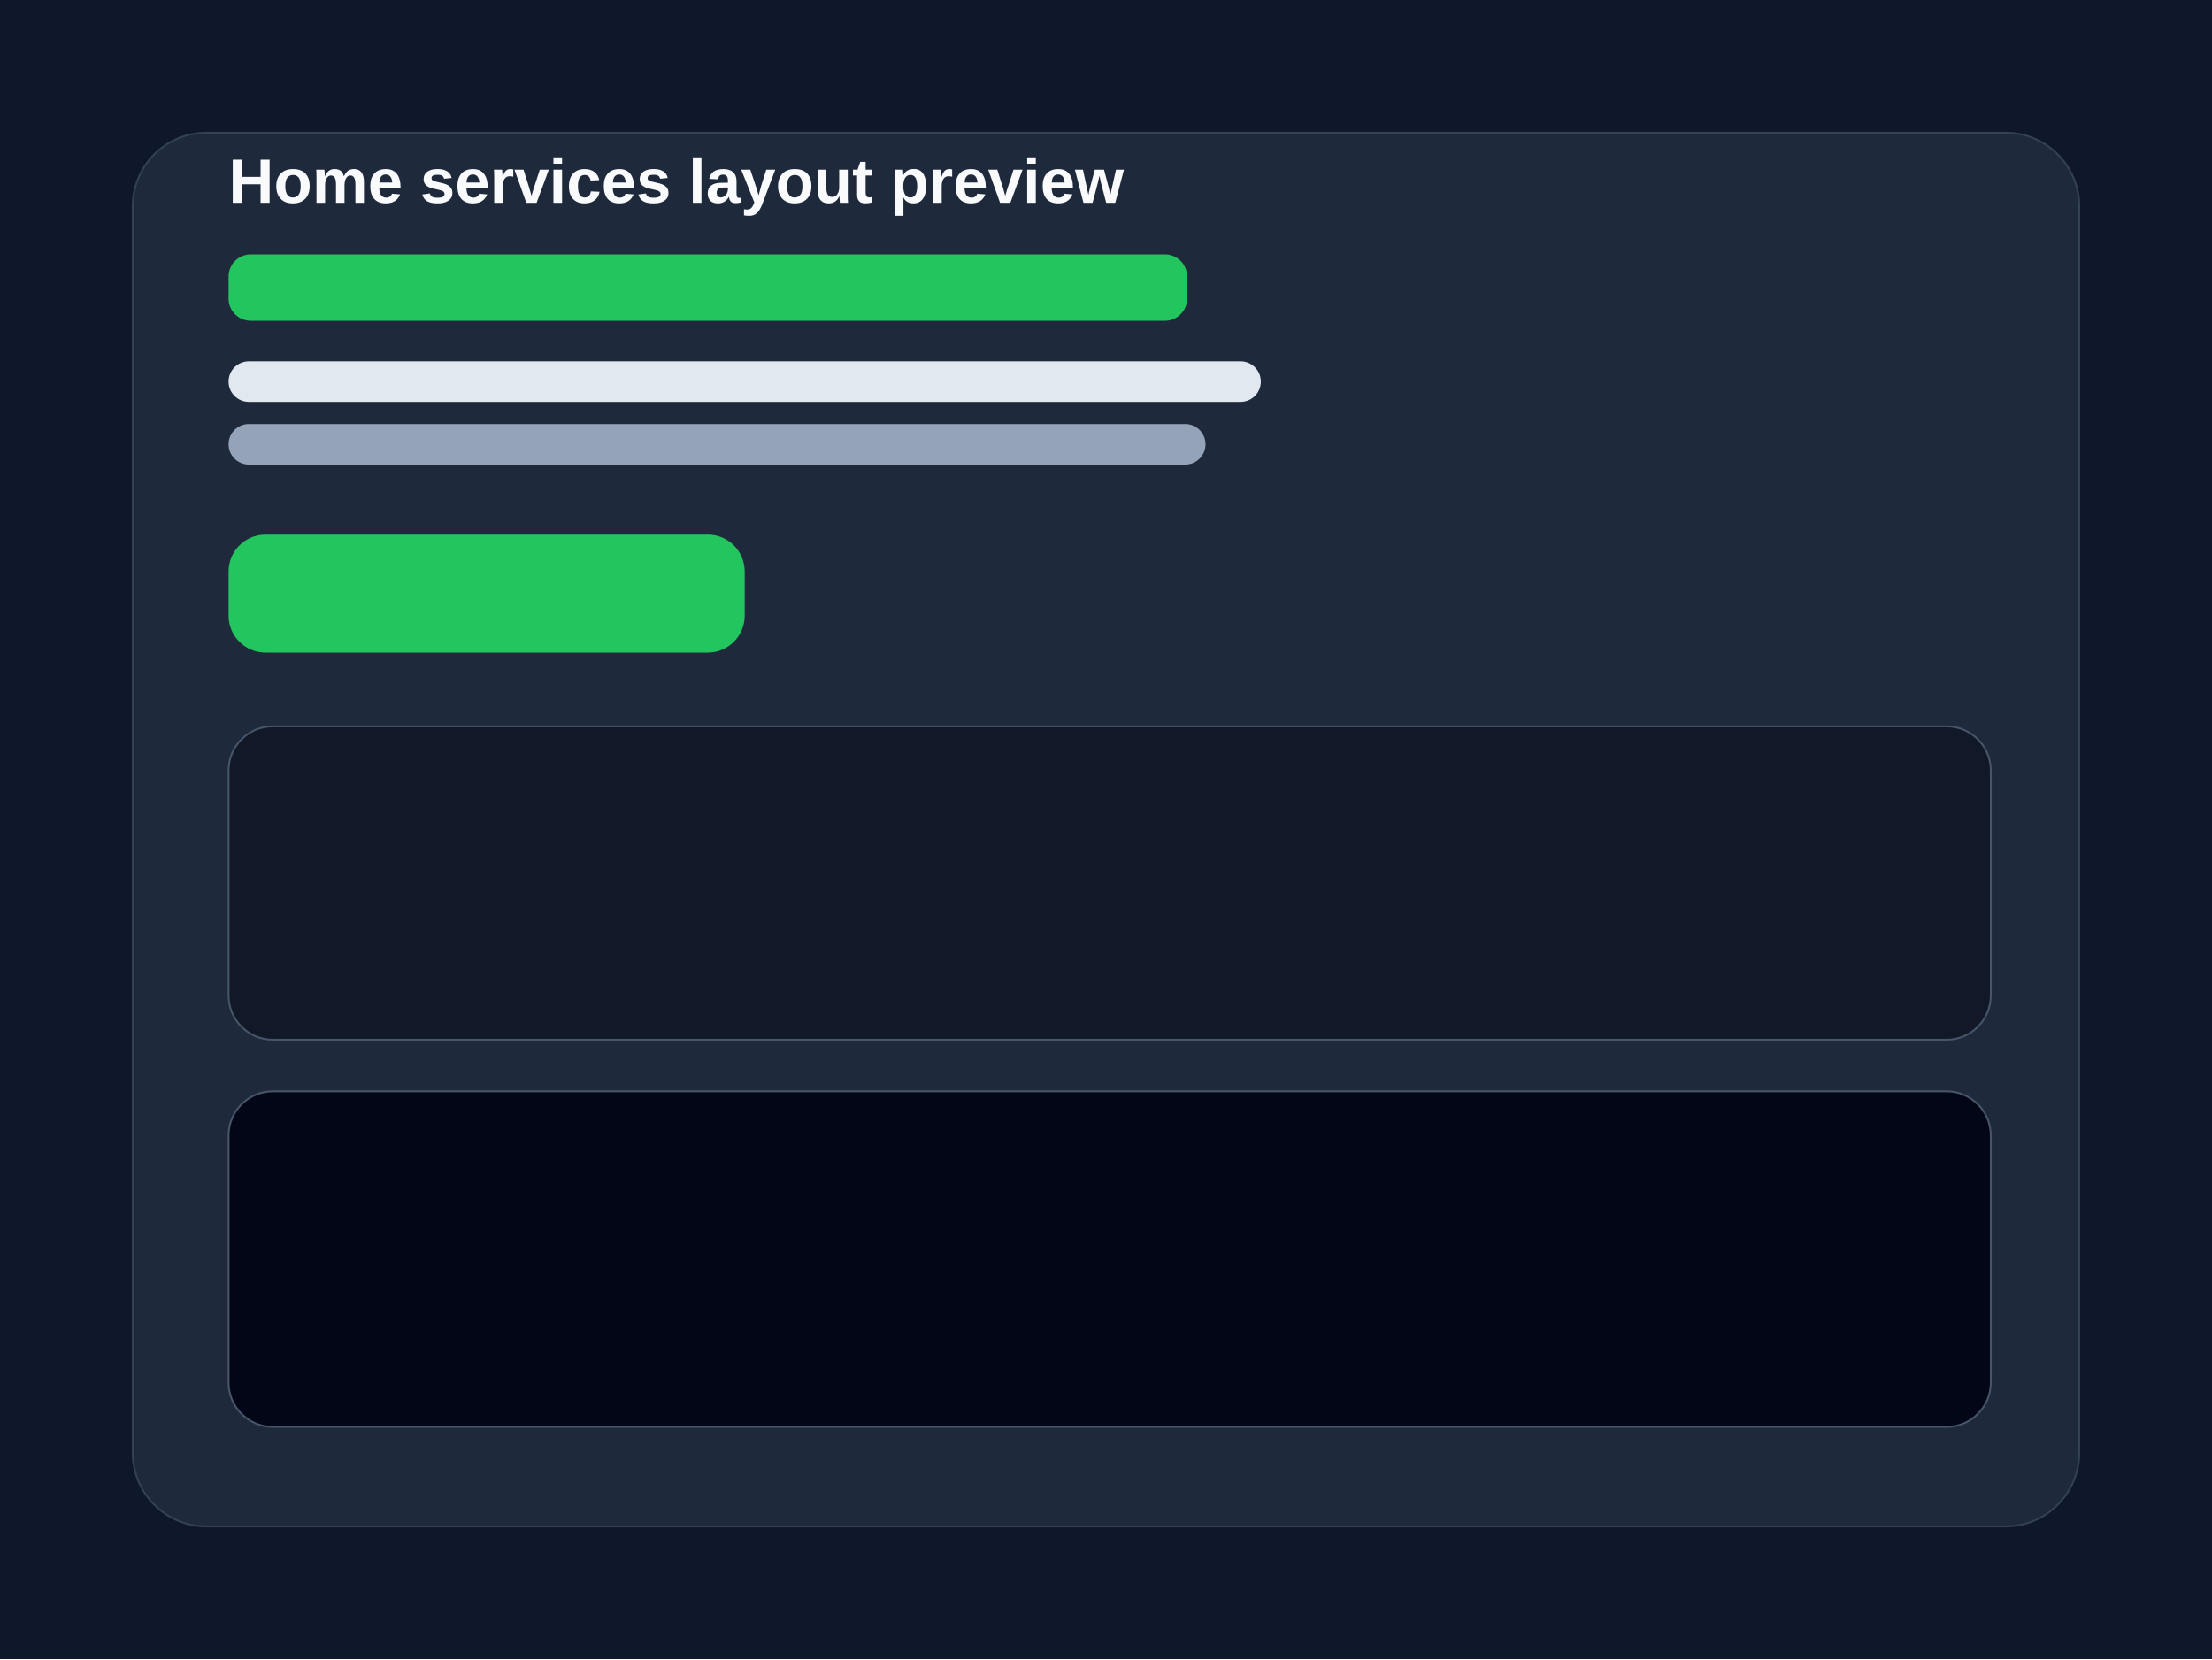
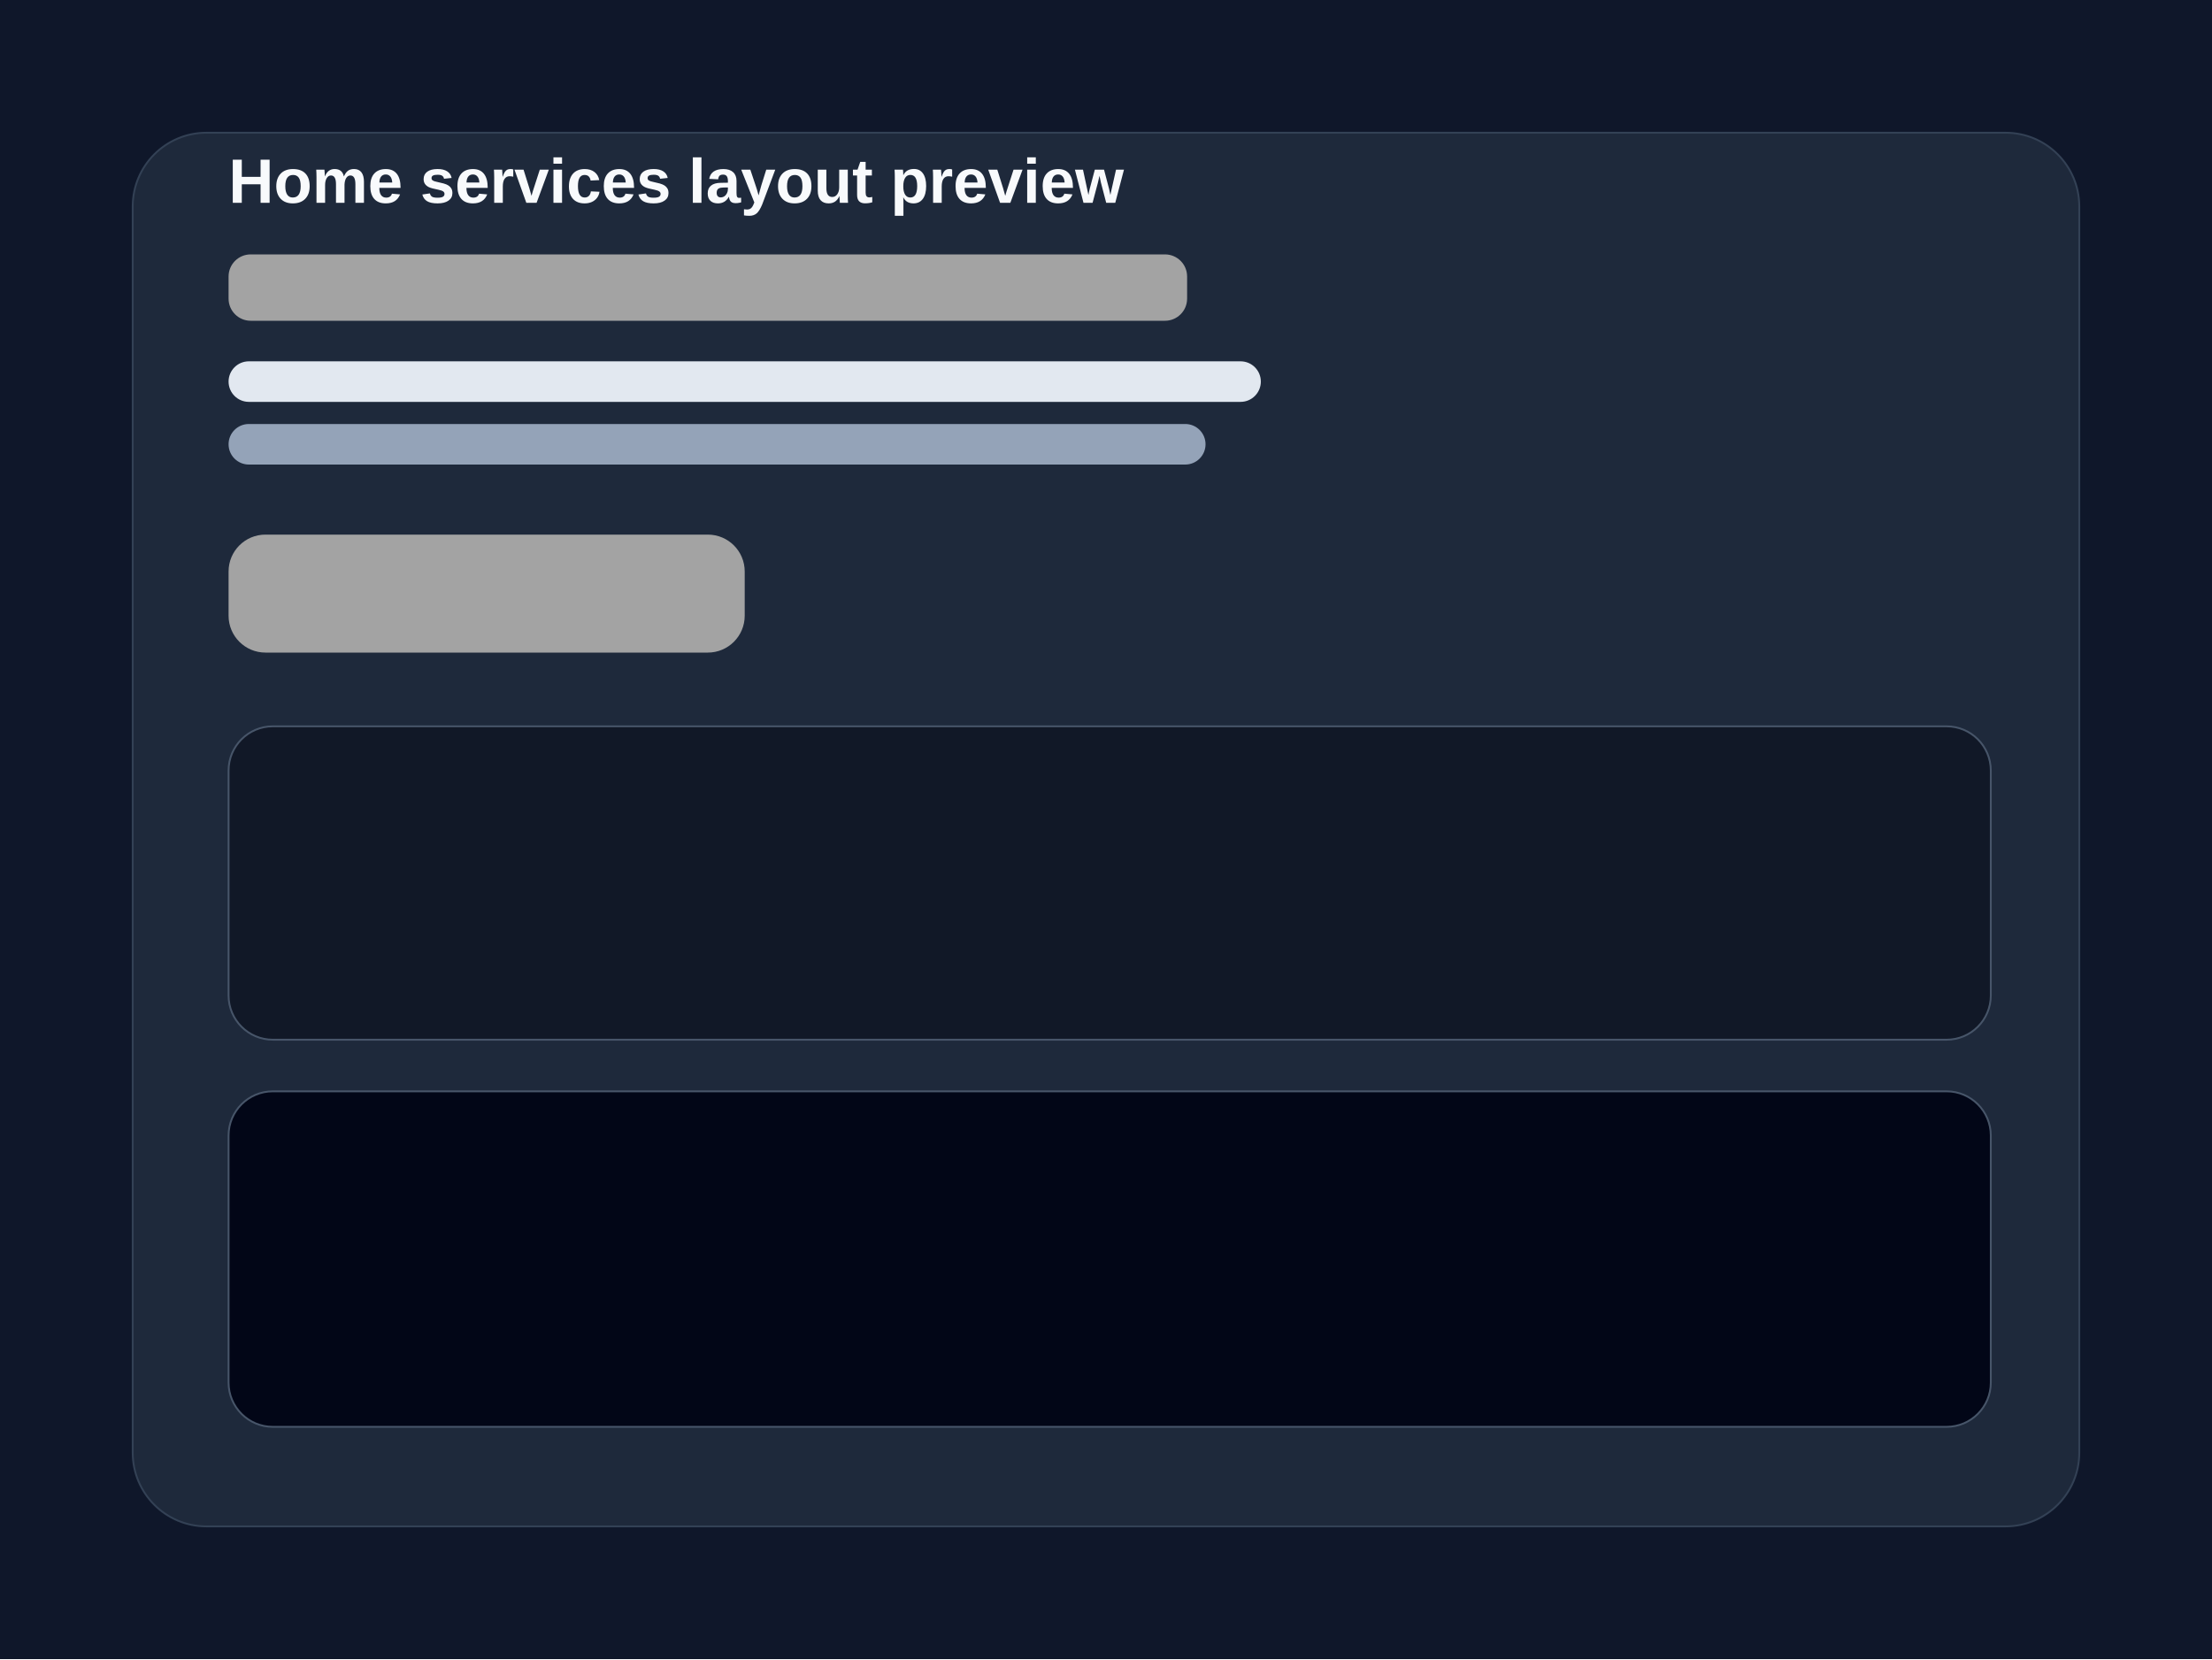
<svg xmlns="http://www.w3.org/2000/svg" width="1200" height="900" viewBox="0 0 1200 900" fill="none">
  <rect width="1200" height="900" fill="#0f172a" />
  <rect x="72" y="72" width="1056" height="756" rx="40" fill="#1e293b" stroke="#334155" />
-   <rect x="124" y="138" width="520" height="36" rx="12" fill="#22c55e" />
+   <rect x="124" y="138" width="520" height="36" rx="12" fill="#a3a3a3" />
  <rect x="124" y="196" width="560" height="22" rx="11" fill="#e2e8f0" />
  <rect x="124" y="230" width="530" height="22" rx="11" fill="#94a3b8" />
-   <rect x="124" y="290" width="280" height="64" rx="20" fill="#22c55e" />
+   <rect x="124" y="290" width="280" height="64" rx="20" fill="#a3a3a3" />
  <rect x="124" y="394" width="956" height="170" rx="24" fill="#111827" stroke="#475569" />
  <rect x="124" y="592" width="956" height="182" rx="24" fill="#020617" stroke="#475569" />
  <text x="124" y="110" fill="#f8fafc" font-size="34" font-family="Arial, Helvetica, sans-serif" font-weight="700">Home services layout preview</text>
</svg>
